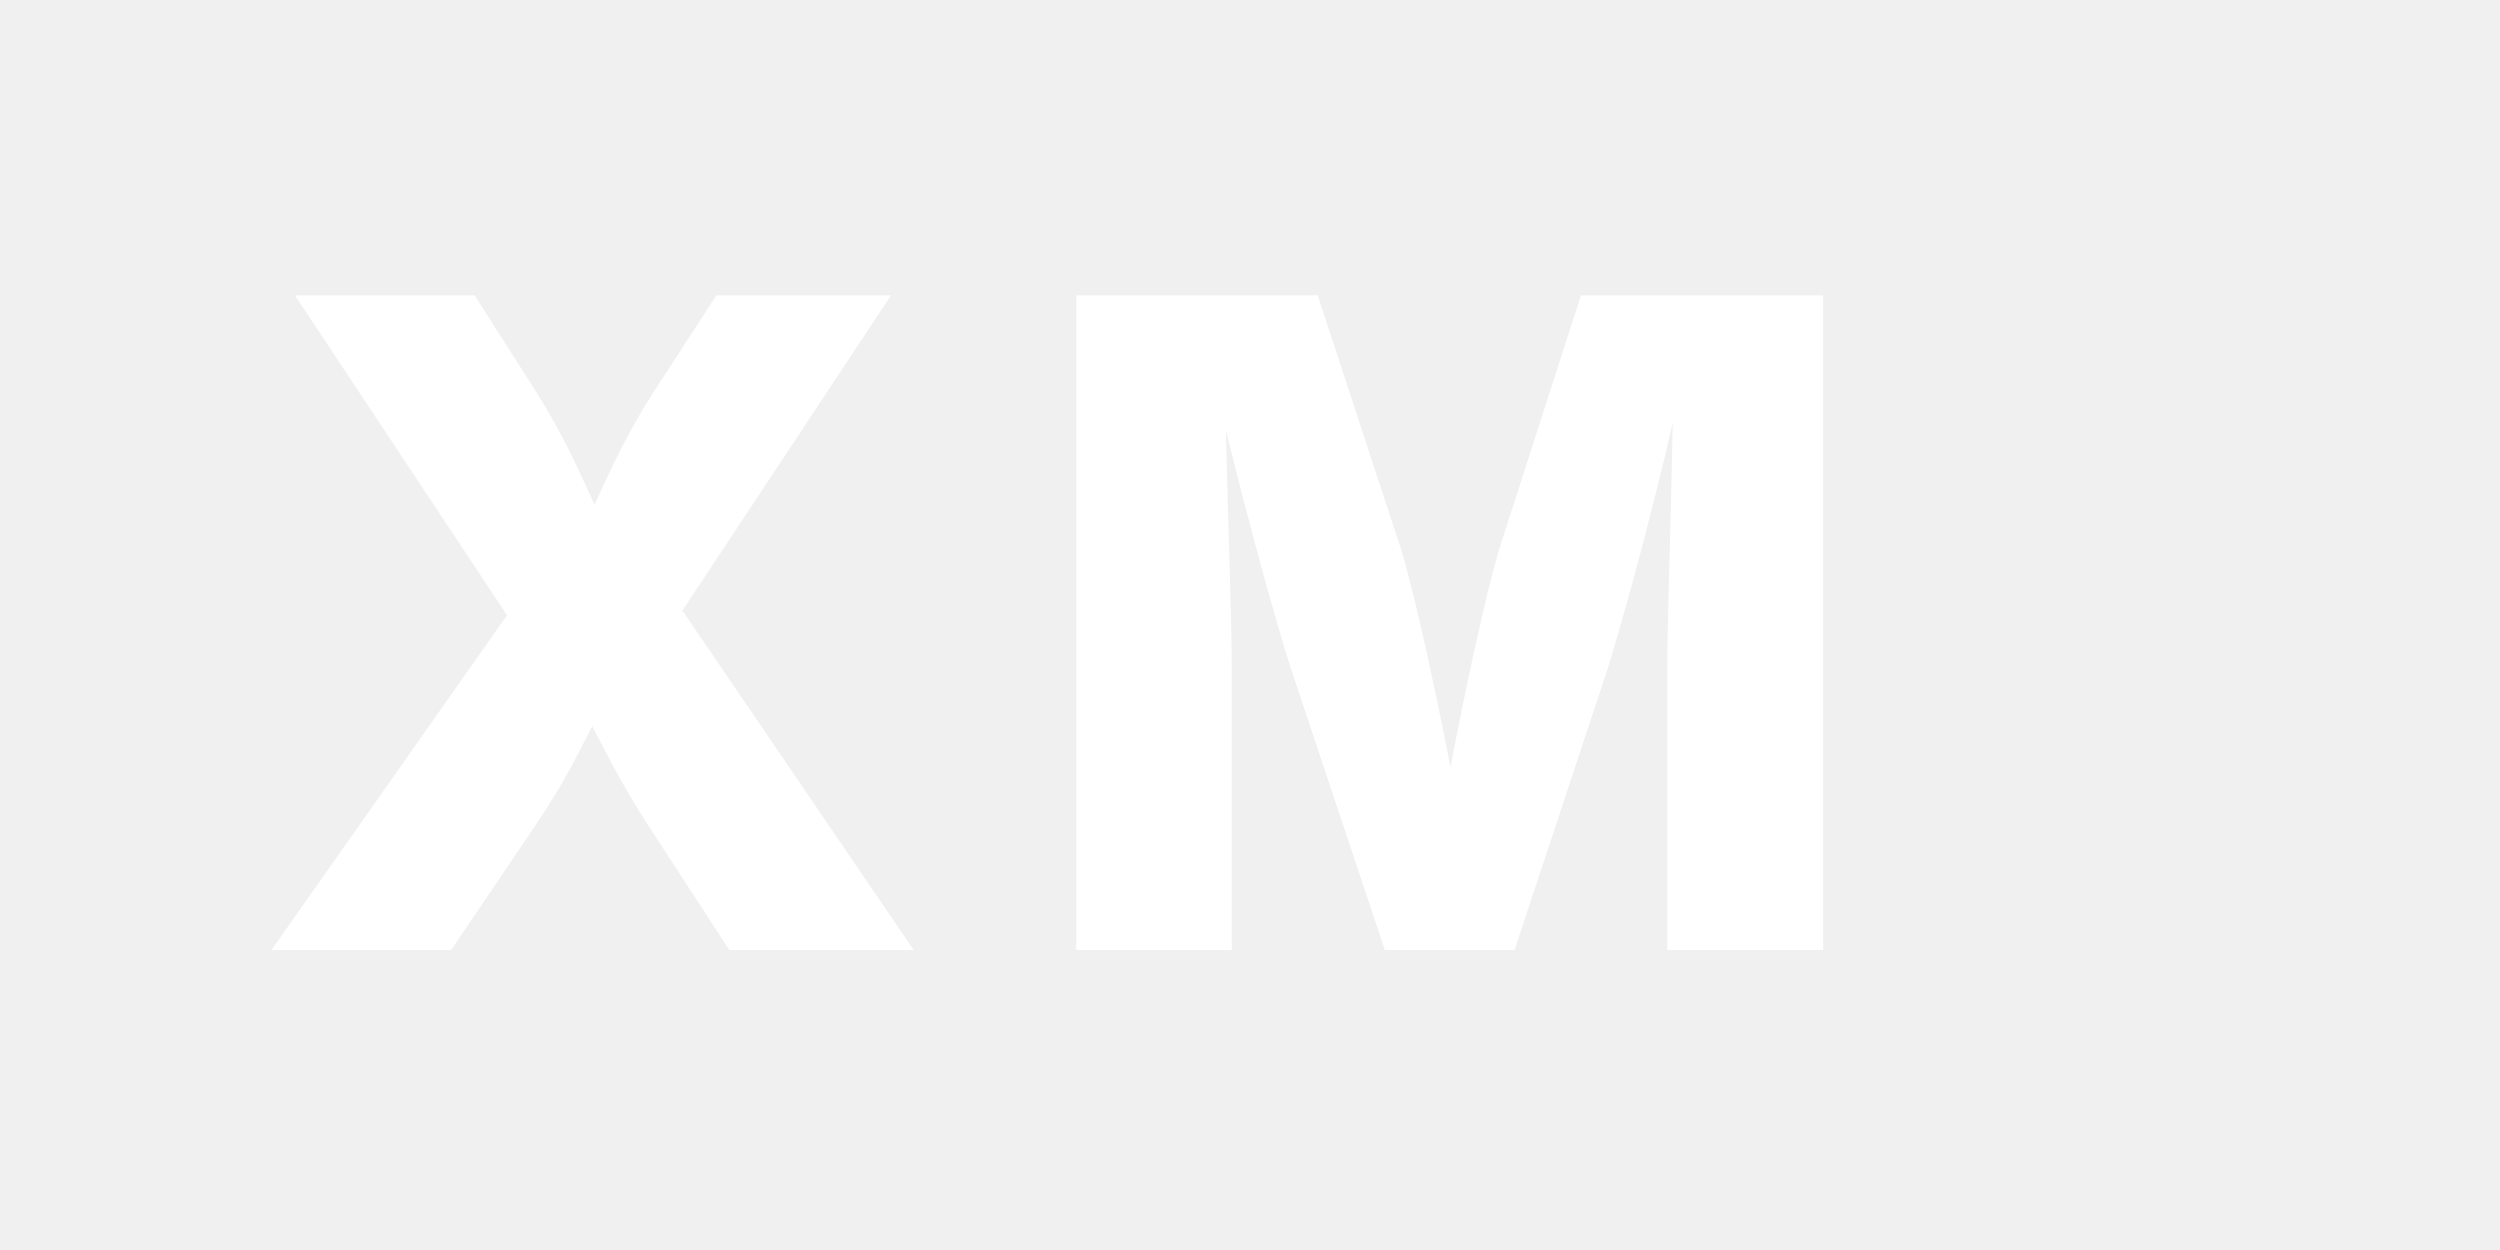
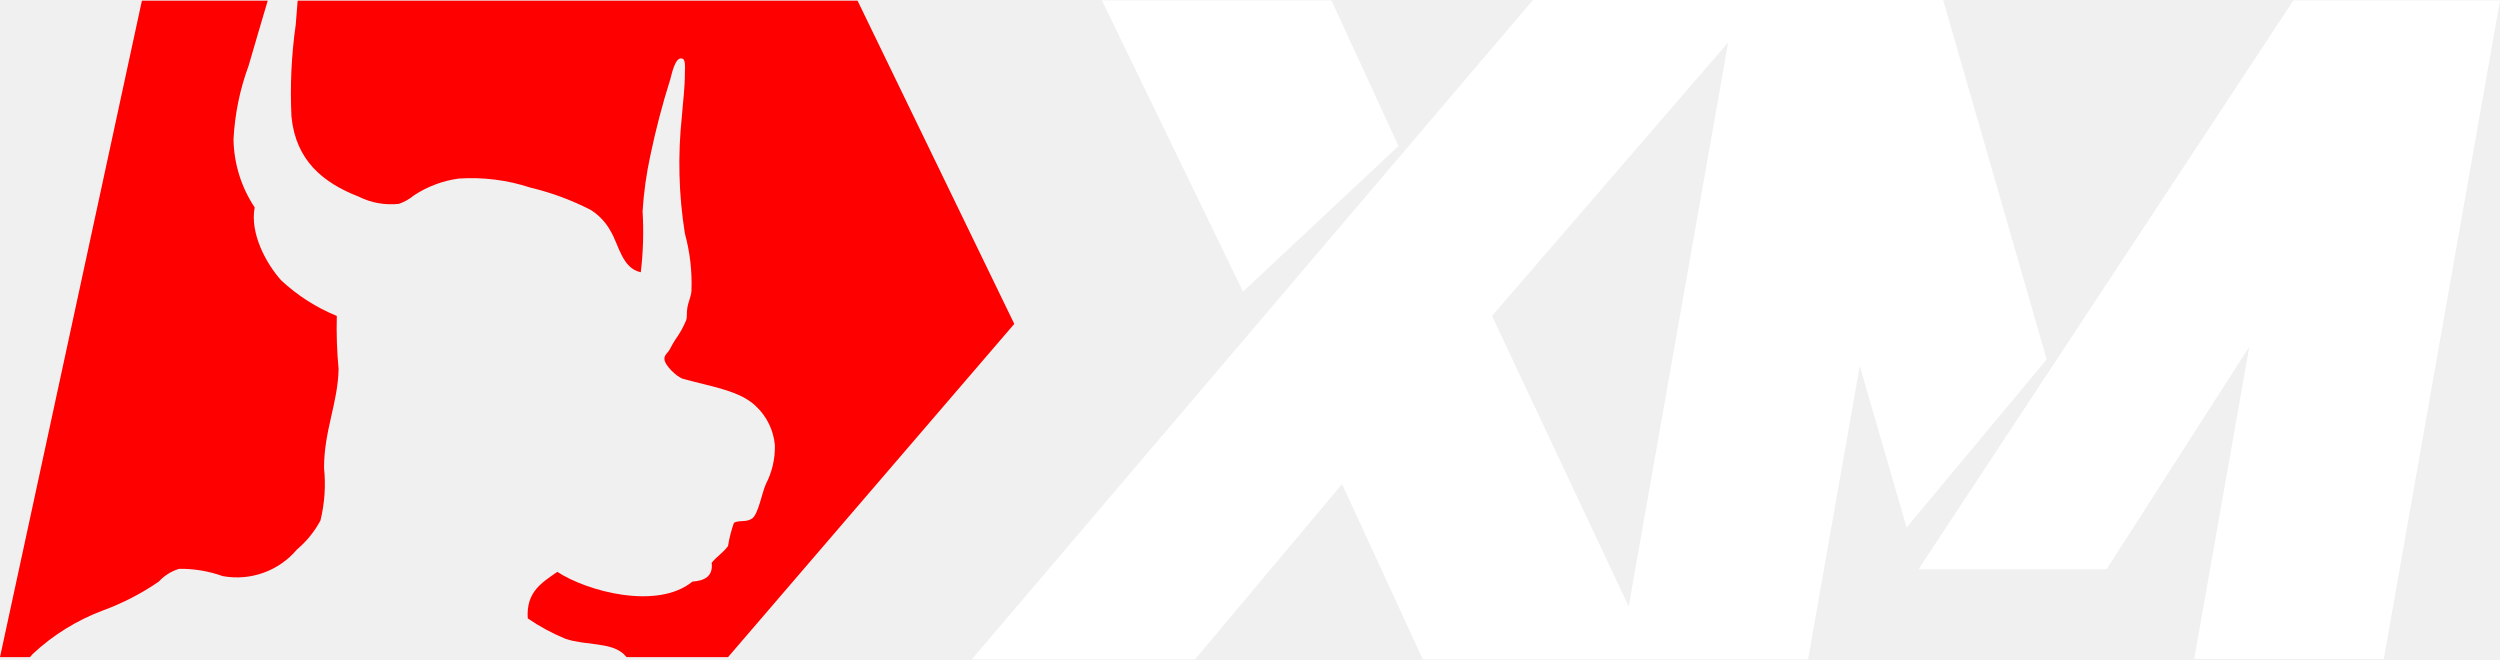
- <svg xmlns="http://www.w3.org/2000/svg" width="100" height="50" viewBox="0 0 100 50" fill="none">
-   <text x="10" y="38" font-family="'Inter', 'Arial', sans-serif" font-size="36" font-weight="800" letter-spacing="0.1em" fill="#FFFFFF">XM</text>
+ <svg xmlns="http://www.w3.org/2000/svg" id="Layer_1" data-name="Layer 1" viewBox="0 0 182 48">
+   <defs>
+     <style>.cls-1{fill:#fff;}.cls-2{fill:red;}</style>
+   </defs>
+   <polygon class="cls-1" points="101.81 10.63 96.93 0.03 80.22 0.03 90.49 21.23 101.81 10.63" />
+   <path class="cls-1" d="M141.46,0H111.6L70.75,48H87L97.7,35.24,103.58,48h28.05l3.76-21.36L138.8,38.4,149,26.16ZM118.57,44.15,108.62,23,125.81,3.09Z" />
+   <polygon class="cls-1" points="166.96 0.03 139.67 41.44 153.36 41.44 163.75 25.24 159.74 47.97 173.54 47.97 182 0.03 166.96 0.03" />
+   <path class="cls-2" d="M21.53,1.79a35.48,35.48,0,0,0-.31,6.72c.32,3.17,2.29,4.79,4.88,5.8a5.27,5.27,0,0,0,2.94.53,3.48,3.48,0,0,0,1.1-.62A7.86,7.86,0,0,1,33.39,13a13.77,13.77,0,0,1,5.23.66A19.44,19.44,0,0,1,43,15.28a4.18,4.18,0,0,1,1.45,1.54c.6,1,.84,2.72,2.2,3a25,25,0,0,0,.13-4.44,26.92,26.92,0,0,1,.57-4.08,57.15,57.15,0,0,1,1.45-5.54c.09-.28.34-1.69.88-1.49.24.08.19.66.18,1,0,1.18-.13,2-.22,3.21A32.25,32.25,0,0,0,49.86,17a13.78,13.78,0,0,1,.48,4.13c0,.38-.23.84-.3,1.27s0,.65-.09.92a6.77,6.77,0,0,1-.79,1.41,8,8,0,0,0-.4.7c-.15.28-.41.41-.39.7,0,.45.9,1.32,1.36,1.45,2,.56,4.14.85,5.31,2a4.43,4.43,0,0,1,1.37,2.81,5.81,5.81,0,0,1-.66,2.86c-.28.63-.55,2.2-1,2.5s-.91.09-1.32.31A9.7,9.7,0,0,0,53,39.75c-.33.47-.83.77-1.19,1.22.12,1-.54,1.31-1.4,1.37-2.57,2.09-7.67.71-9.84-.71-1.08.77-2.28,1.42-2.15,3.39a14.79,14.79,0,0,0,2.76,1.49c1.47.49,3.27.23,4.22,1.1a2.39,2.39,0,0,1,.22.23H53L73.84,23.58,62.43.05H21.67C21.62.65,21.58,1.22,21.53,1.79Z" />
+   <path class="cls-2" d="M2.38,47.61a15.42,15.42,0,0,1,5.09-3.16,18.34,18.34,0,0,0,4.09-2.11,3.28,3.28,0,0,1,1.49-.93,9.06,9.06,0,0,1,3.16.53A5.71,5.71,0,0,0,21.62,40a7.18,7.18,0,0,0,1.71-2.11,11.21,11.21,0,0,0,.26-3.82c0-2.74,1-4.67,1.06-7.2A31.9,31.9,0,0,1,24.52,23a13.31,13.31,0,0,1-4.05-2.59c-1.06-1.18-2.29-3.38-1.93-5.31A9.2,9.2,0,0,1,17,10.14a18.14,18.14,0,0,1,1.1-5.36c.46-1.56.91-3.14,1.39-4.73H10.33L0,47.84H2.18C2.24,47.77,2.31,47.68,2.38,47.61Z" />
</svg>
